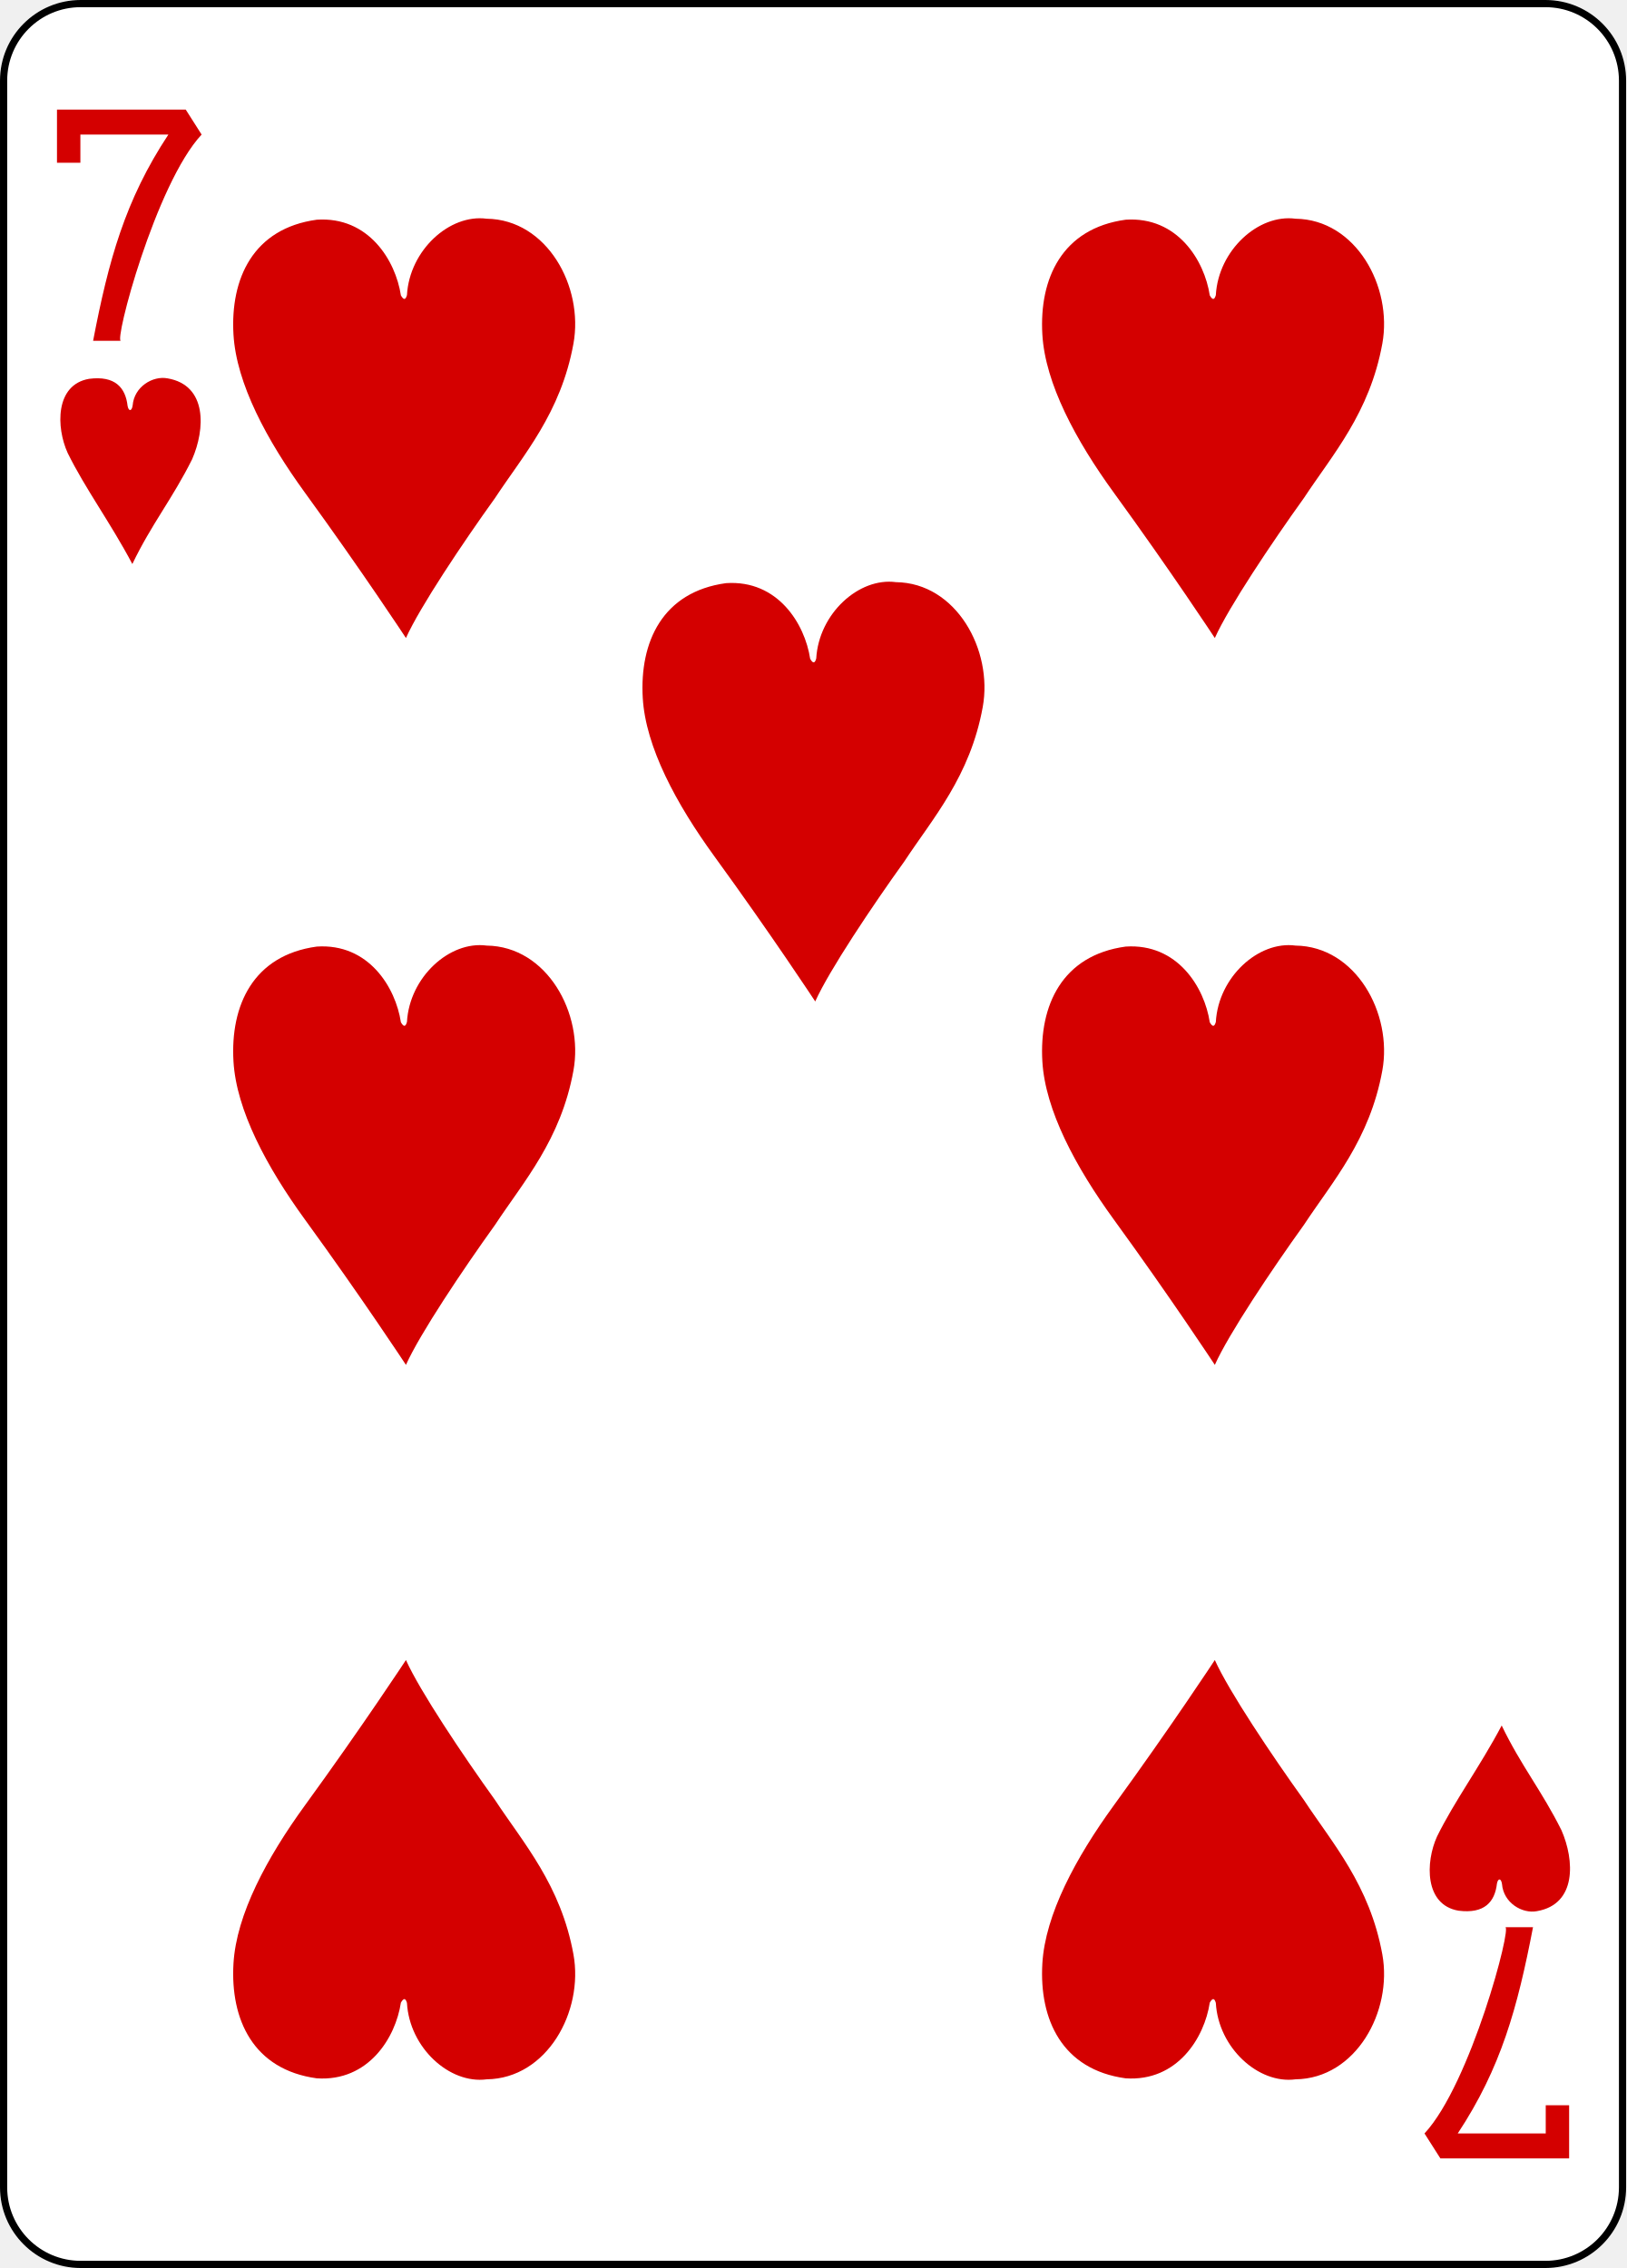
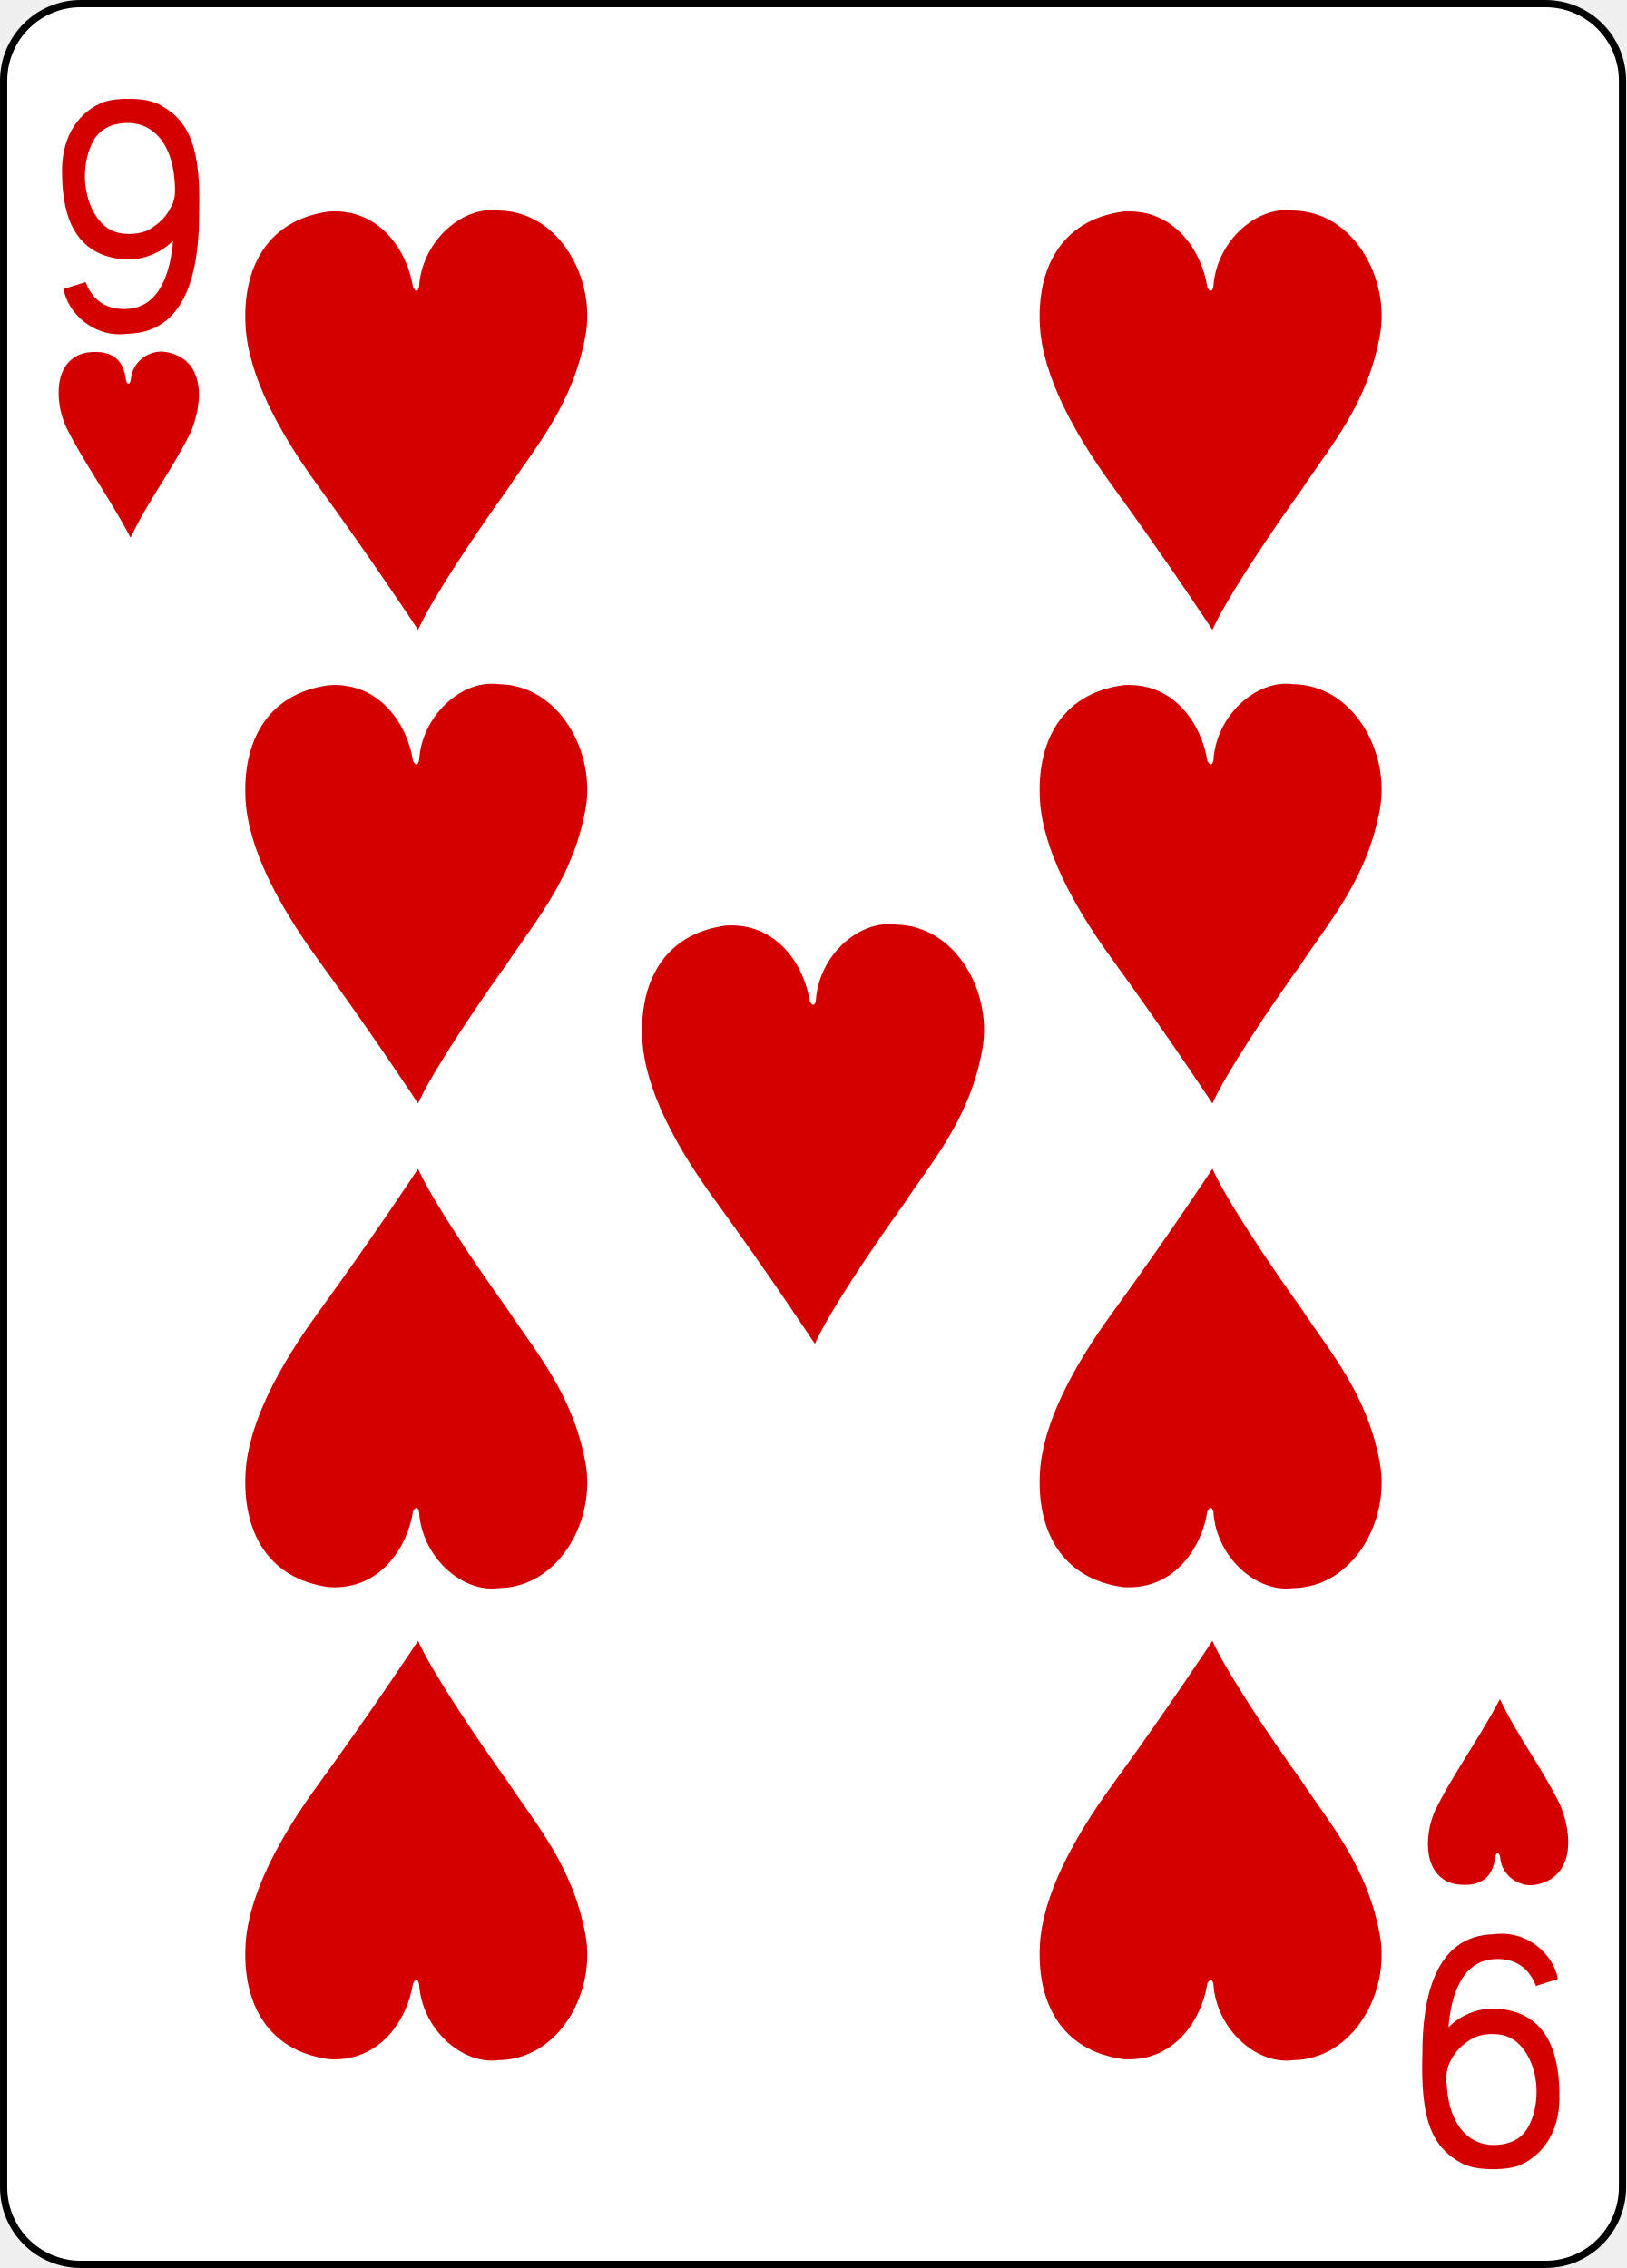
- <svg xmlns="http://www.w3.org/2000/svg" width="224.218" height="312.801" id="svg4423" version="1.1">
+ <svg xmlns="http://www.w3.org/2000/svg" width="224.225" height="312.808" id="svg4423" version="1.1">
  <defs id="defs4425" />
-   <g id="layer1" transform="translate(-259.9381,-369.7806)">
-     <g transform="translate(-1090.392,-113.6612)" id="g9031" style="display:inline">
-       <g id="g8838">
-         <g transform="translate(-4683.875,2918.937)" id="g8853">
-           <rect ry="10.63" rx="10.63" style="fill:#ffffff;fill-opacity:1;stroke:#000000;stroke-width:0.99;stroke-miterlimit:3.8;stroke-opacity:1;stroke-dasharray:none;display:inline" id="rect6359" width="223.228" height="311.811" x="6034.701" y="-2435" />
-           <g id="g8660" transform="matrix(0.3010621,0,0,0.3010621,5449.582,-1980.882)">
-             <path style="fill:#d40000;fill-opacity:1;display:inline" d="m 1984.51,-1353.898 c 7.082,-36.836 14.645,-64.473 34.478,-94.491 l -40.306,0 0,12.921 -10.714,0 0,-24.35 58.972,0 7.269,11.429 c -21.064,22.576 -40.351,95.556 -36.934,94.491 z" id="path7110" />
-             <path id="path7126" d="m 2643.988,-627.171 c -7.082,36.836 -14.645,64.473 -34.478,94.491 l 40.306,0 0,-12.921 10.714,0 0,24.35 -58.972,0 -7.269,-11.429 c 21.064,-22.576 40.351,-95.556 36.934,-94.491 z" style="fill:#d40000;fill-opacity:1;display:inline" />
+   <g id="layer1" transform="translate(-259.9348,-369.7772)">
+     <g transform="translate(-1536.849,-113.6612)" id="g8993" style="display:inline">
+       <g id="g8871">
+         <g transform="translate(-4683.875,2918.937)" id="g8817">
+           <rect ry="10.63" rx="10.63" style="fill:#ffffff;fill-opacity:1;stroke:#000000;stroke-width:0.997;stroke-miterlimit:4;stroke-opacity:1;stroke-dasharray:none;display:inline" id="rect6363" width="223.228" height="311.811" x="6481.158" y="-2435" />
+           <g id="g8631" transform="matrix(0.3010621,0,0,0.3010621,5727.131,-1950.525)">
+             <g id="g8685" transform="translate(-1267.771,-112.9089)">
+               <path id="path7114" d="m 3799.815,-1365.606 10.053,-3.129 c 3.792,9.949 11.459,12.884 19.569,12.253 14.556,-1.132 19.386,-17.101 20.478,-31.221 -5.671,5.893 -14.197,8.887 -21.456,8.595 -23.192,-1.227 -29.128,-19.446 -29.345,-38.535 -0.644,-16.097 6.137,-27.754 17.765,-33.094 6.152,-2.712 20.244,-2.712 26.438,0.494 14.223,7.361 19.487,20.091 18.532,50.458 0.015,24.991 -5.396,54.099 -32.676,54.723 -15.77,2.14 -27.743,-9.898 -29.359,-20.544 z m 39.484,-27.382 c 4.733,-2.941 7.404,-5.7 9.525,-9.839 1.741,-3.397 2.331,-5.159 1.834,-12.192 -1.279,-18.12 -10.959,-28.392 -24.994,-26.351 -7.827,1.138 -12.101,5.442 -14.557,13.445 -4.536,14.778 1.214,32.078 11.986,36.062 4.859,1.797 12.338,1.278 16.205,-1.126 z" style="fill:#d40000;fill-opacity:1;display:inline" />
+               <path style="fill:#d40000;fill-opacity:1;display:inline" d="m 4484.179,-591.314 -10.053,3.129 c -3.792,-9.949 -11.459,-12.884 -19.569,-12.253 -14.556,1.132 -19.386,17.101 -20.478,31.221 5.671,-5.893 14.197,-8.887 21.456,-8.595 23.192,1.227 29.128,19.446 29.345,38.535 0.644,16.097 -6.137,27.754 -17.765,33.094 -6.152,2.712 -20.244,2.712 -26.438,-0.494 -14.223,-7.361 -19.487,-20.091 -18.532,-50.458 -0.015,-24.991 5.396,-54.099 32.676,-54.723 15.77,-2.14 27.743,9.898 29.359,20.544 z m -39.484,27.382 c -4.733,2.941 -7.404,5.7 -9.525,9.839 -1.741,3.397 -2.331,5.159 -1.834,12.192 1.279,18.12 10.959,28.392 24.994,26.351 7.827,-1.138 12.101,-5.442 14.557,-13.445 4.536,-14.778 -1.214,-32.078 -11.986,-36.062 -4.859,-1.797 -12.338,-1.278 -16.205,1.126 z" id="path7130" />
+             </g>
          </g>
        </g>
      </g>
-       <path style="fill:#d40000;fill-opacity:1;display:inline" d="m 1359.653,545.897 c -1.583,-3.472 -1.757,-9.405 2.971,-10.208 3.562,-0.458 5.012,1.198 5.3,3.742 0.142,0.743 0.562,0.788 0.695,-0.058 0.204,-2.609 2.787,-4.133 4.806,-3.75 5.527,0.945 5.204,7.028 3.398,11.156 -2.731,5.479 -5.601,8.938 -8.245,14.452 -3.038,-5.741 -6.507,-10.405 -8.926,-15.333 z" id="path8632" />
-       <path id="path8538" d="m 1394.012,513.744 c 7.144,-0.474 10.868,5.627 11.595,10.436 0.433,0.764 0.671,0.549 0.837,-0.042 0.349,-6.174 5.875,-11.22 10.993,-10.53 8.328,0.108 13.389,9.375 11.966,17.219 -1.738,9.582 -6.9,15.351 -10.808,21.293 -4.421,6.152 -10.373,15.04 -12.29,19.317 0,0 -6.048,-9.205 -13.917,-20.03 -5.262,-7.239 -9.473,-15.082 -9.865,-21.835 -0.448,-7.715 2.719,-14.632 11.489,-15.828 z" style="fill:#d40000;fill-opacity:1;display:inline" />
-       <path id="path8540" d="m 1505.545,513.744 c 7.144,-0.474 10.868,5.627 11.595,10.436 0.433,0.764 0.671,0.549 0.837,-0.042 0.349,-6.174 5.875,-11.22 10.993,-10.53 8.328,0.108 13.389,9.375 11.966,17.219 -1.738,9.582 -6.9,15.351 -10.808,21.293 -4.421,6.152 -10.373,15.04 -12.29,19.317 0,0 -6.048,-9.205 -13.917,-20.03 -5.262,-7.239 -9.473,-15.082 -9.865,-21.835 -0.448,-7.715 2.719,-14.632 11.489,-15.828 z" style="fill:#d40000;fill-opacity:1;display:inline" />
-       <path id="path8542" d="m 1450.446,563.868 c 7.144,-0.474 10.868,5.627 11.595,10.436 0.433,0.764 0.671,0.549 0.837,-0.042 0.349,-6.174 5.875,-11.22 10.993,-10.53 8.328,0.108 13.389,9.375 11.966,17.219 -1.738,9.582 -6.9,15.351 -10.808,21.293 -4.421,6.152 -10.373,15.04 -12.29,19.317 0,0 -6.048,-9.205 -13.917,-20.03 -5.262,-7.239 -9.473,-15.082 -9.865,-21.835 -0.448,-7.715 2.719,-14.632 11.489,-15.828 z" style="fill:#d40000;fill-opacity:1;display:inline" />
-       <path id="path8544" d="m 1394.012,613.993 c 7.144,-0.474 10.868,5.627 11.595,10.436 0.433,0.764 0.671,0.549 0.837,-0.042 0.349,-6.174 5.875,-11.22 10.993,-10.53 8.328,0.108 13.389,9.375 11.966,17.219 -1.738,9.582 -6.9,15.351 -10.808,21.293 -4.421,6.152 -10.373,15.04 -12.29,19.317 0,0 -6.048,-9.205 -13.917,-20.03 -5.262,-7.239 -9.473,-15.082 -9.865,-21.835 -0.448,-7.715 2.719,-14.632 11.489,-15.828 z" style="fill:#d40000;fill-opacity:1;display:inline" />
-       <path id="path8546" d="m 1505.545,613.993 c 7.144,-0.474 10.868,5.627 11.595,10.436 0.433,0.764 0.671,0.549 0.837,-0.042 0.349,-6.174 5.875,-11.22 10.993,-10.53 8.328,0.108 13.389,9.375 11.966,17.219 -1.738,9.582 -6.9,15.351 -10.808,21.293 -4.421,6.152 -10.373,15.04 -12.29,19.317 0,0 -6.048,-9.205 -13.917,-20.03 -5.262,-7.239 -9.473,-15.082 -9.865,-21.835 -0.448,-7.715 2.719,-14.632 11.489,-15.828 z" style="fill:#d40000;fill-opacity:1;display:inline" />
-       <path id="path8666" d="m 1548.468,736.755 c -1.583,3.472 -1.757,9.405 2.971,10.208 3.562,0.458 5.012,-1.198 5.3,-3.742 0.142,-0.743 0.562,-0.788 0.695,0.058 0.204,2.609 2.787,4.133 4.806,3.75 5.527,-0.945 5.204,-7.028 3.398,-11.156 -2.731,-5.479 -5.601,-8.938 -8.245,-14.452 -3.038,5.741 -6.507,10.405 -8.926,15.333 z" style="fill:#d40000;fill-opacity:1;display:inline" />
-       <path id="path8620" d="m 1505.545,770.084 c 7.144,0.474 10.868,-5.627 11.595,-10.436 0.433,-0.764 0.671,-0.549 0.837,0.042 0.349,6.174 5.875,11.22 10.993,10.53 8.328,-0.108 13.389,-9.375 11.966,-17.219 -1.738,-9.582 -6.9,-15.351 -10.808,-21.293 -4.421,-6.152 -10.373,-15.04 -12.29,-19.317 0,0 -6.048,9.205 -13.917,20.03 -5.262,7.239 -9.473,15.082 -9.865,21.835 -0.448,7.715 2.719,14.632 11.489,15.828 z" style="fill:#d40000;fill-opacity:1;display:inline" />
-       <path id="path8622" d="m 1394.012,770.084 c 7.144,0.474 10.868,-5.627 11.595,-10.436 0.433,-0.764 0.671,-0.549 0.837,0.042 0.349,6.174 5.875,11.22 10.993,10.53 8.328,-0.108 13.389,-9.375 11.966,-17.219 -1.738,-9.582 -6.9,-15.351 -10.808,-21.293 -4.421,-6.152 -10.373,-15.04 -12.29,-19.317 0,0 -6.048,9.205 -13.917,20.03 -5.262,7.239 -9.473,15.082 -9.865,21.835 -0.448,7.715 2.719,14.632 11.489,15.828 z" style="fill:#d40000;fill-opacity:1;display:inline" />
+       <path style="fill:#d40000;fill-opacity:1;display:inline" d="m 1805.866,542.262 c -1.583,-3.472 -1.757,-9.405 2.971,-10.208 3.562,-0.458 5.012,1.198 5.3,3.742 0.142,0.743 0.562,0.788 0.695,-0.058 0.204,-2.609 2.787,-4.133 4.806,-3.75 5.527,0.945 5.204,7.028 3.398,11.156 -2.731,5.479 -5.601,8.938 -8.245,14.452 -3.038,-5.741 -6.507,-10.405 -8.926,-15.333 z" id="path8636" />
+       <path id="path8558" d="m 1842.134,512.612 c 7.144,-0.474 10.868,5.627 11.595,10.436 0.433,0.764 0.671,0.549 0.837,-0.042 0.349,-6.174 5.875,-11.22 10.993,-10.53 8.328,0.108 13.389,9.375 11.966,17.219 -1.738,9.582 -6.9,15.351 -10.808,21.293 -4.421,6.152 -10.373,15.04 -12.29,19.317 0,0 -6.048,-9.205 -13.917,-20.03 -5.262,-7.239 -9.473,-15.082 -9.865,-21.835 -0.448,-7.715 2.719,-14.632 11.489,-15.828 z" style="fill:#d40000;fill-opacity:1;display:inline" />
+       <path id="path8560" d="m 1951.667,512.612 c 7.144,-0.474 10.868,5.627 11.595,10.436 0.433,0.764 0.671,0.549 0.837,-0.042 0.349,-6.174 5.875,-11.22 10.993,-10.53 8.328,0.108 13.389,9.375 11.966,17.219 -1.738,9.582 -6.9,15.351 -10.808,21.293 -4.421,6.152 -10.373,15.04 -12.29,19.317 0,0 -6.048,-9.205 -13.917,-20.03 -5.262,-7.239 -9.473,-15.082 -9.865,-21.835 -0.448,-7.715 2.719,-14.632 11.489,-15.828 z" style="fill:#d40000;fill-opacity:1;display:inline" />
+       <path id="path8562" d="m 1951.667,577.943 c 7.144,-0.474 10.868,5.627 11.595,10.436 0.433,0.764 0.671,0.549 0.837,-0.042 0.349,-6.174 5.875,-11.22 10.993,-10.53 8.328,0.108 13.389,9.375 11.966,17.219 -1.738,9.582 -6.9,15.351 -10.808,21.293 -4.421,6.152 -10.373,15.04 -12.29,19.317 0,0 -6.048,-9.205 -13.917,-20.03 -5.262,-7.239 -9.473,-15.082 -9.865,-21.835 -0.448,-7.715 2.719,-14.632 11.489,-15.828 z" style="fill:#d40000;fill-opacity:1;display:inline" />
+       <path id="path8564" d="m 1896.847,611.096 c 7.144,-0.474 10.868,5.627 11.595,10.436 0.433,0.764 0.671,0.549 0.837,-0.042 0.349,-6.174 5.875,-11.22 10.993,-10.53 8.328,0.108 13.389,9.375 11.966,17.219 -1.738,9.582 -6.9,15.351 -10.808,21.293 -4.421,6.152 -10.373,15.04 -12.29,19.317 0,0 -6.048,-9.205 -13.917,-20.03 -5.262,-7.239 -9.473,-15.082 -9.865,-21.835 -0.448,-7.715 2.719,-14.632 11.489,-15.828 z" style="fill:#d40000;fill-opacity:1;display:inline" />
+       <path id="path8566" d="m 1842.134,577.943 c 7.144,-0.474 10.868,5.627 11.595,10.436 0.433,0.764 0.671,0.549 0.837,-0.042 0.349,-6.174 5.875,-11.22 10.993,-10.53 8.328,0.108 13.389,9.375 11.966,17.219 -1.738,9.582 -6.9,15.351 -10.808,21.293 -4.421,6.152 -10.373,15.04 -12.29,19.317 0,0 -6.048,-9.205 -13.917,-20.03 -5.262,-7.239 -9.473,-15.082 -9.865,-21.835 -0.448,-7.715 2.719,-14.632 11.489,-15.828 z" style="fill:#d40000;fill-opacity:1;display:inline" />
+       <path id="path8606" d="m 1951.667,702.333 c 7.144,0.474 10.868,-5.627 11.595,-10.436 0.433,-0.764 0.671,-0.549 0.837,0.042 0.349,6.174 5.875,11.22 10.993,10.53 8.328,-0.108 13.389,-9.375 11.966,-17.219 -1.738,-9.582 -6.9,-15.351 -10.808,-21.293 -4.421,-6.152 -10.373,-15.04 -12.29,-19.317 0,0 -6.048,9.205 -13.917,20.03 -5.262,7.239 -9.473,15.082 -9.865,21.835 -0.448,7.715 2.719,14.632 11.489,15.828 z" style="fill:#d40000;fill-opacity:1;display:inline" />
+       <path id="path8608" d="m 1951.667,767.439 c 7.144,0.474 10.868,-5.627 11.595,-10.436 0.433,-0.764 0.671,-0.549 0.837,0.042 0.349,6.174 5.875,11.22 10.993,10.53 8.328,-0.108 13.389,-9.375 11.966,-17.219 -1.738,-9.582 -6.9,-15.351 -10.808,-21.293 -4.421,-6.152 -10.373,-15.04 -12.29,-19.317 0,0 -6.048,9.205 -13.917,20.03 -5.262,7.239 -9.473,15.082 -9.865,21.835 -0.448,7.715 2.719,14.632 11.489,15.828 z" style="fill:#d40000;fill-opacity:1;display:inline" />
+       <path id="path8610" d="m 1842.134,767.439 c 7.144,0.474 10.868,-5.627 11.595,-10.436 0.433,-0.764 0.671,-0.549 0.837,0.042 0.349,6.174 5.875,11.22 10.993,10.53 8.328,-0.108 13.389,-9.375 11.966,-17.219 -1.738,-9.582 -6.9,-15.351 -10.808,-21.293 -4.421,-6.152 -10.373,-15.04 -12.29,-19.317 0,0 -6.048,9.205 -13.917,20.03 -5.262,7.239 -9.473,15.082 -9.865,21.835 -0.448,7.715 2.719,14.632 11.489,15.828 z" style="fill:#d40000;fill-opacity:1;display:inline" />
+       <path id="path8612" d="m 1842.134,702.333 c 7.144,0.474 10.868,-5.627 11.595,-10.436 0.433,-0.764 0.671,-0.549 0.837,0.042 0.349,6.174 5.875,11.22 10.993,10.53 8.328,-0.108 13.389,-9.375 11.966,-17.219 -1.738,-9.582 -6.9,-15.351 -10.808,-21.293 -4.421,-6.152 -10.373,-15.04 -12.29,-19.317 0,0 -6.048,9.205 -13.917,20.03 -5.262,7.239 -9.473,15.082 -9.865,21.835 -0.448,7.715 2.719,14.632 11.489,15.828 z" style="fill:#d40000;fill-opacity:1;display:inline" />
+       <path id="path8662" d="m 1994.681,733.119 c -1.583,3.472 -1.757,9.405 2.971,10.208 3.562,0.458 5.012,-1.198 5.3,-3.742 0.142,-0.743 0.562,-0.788 0.695,0.058 0.204,2.609 2.787,4.133 4.806,3.75 5.527,-0.945 5.204,-7.028 3.398,-11.156 -2.731,-5.479 -5.601,-8.938 -8.245,-14.452 -3.038,5.741 -6.507,10.405 -8.926,15.333 z" style="fill:#d40000;fill-opacity:1;display:inline" />
    </g>
  </g>
</svg>
